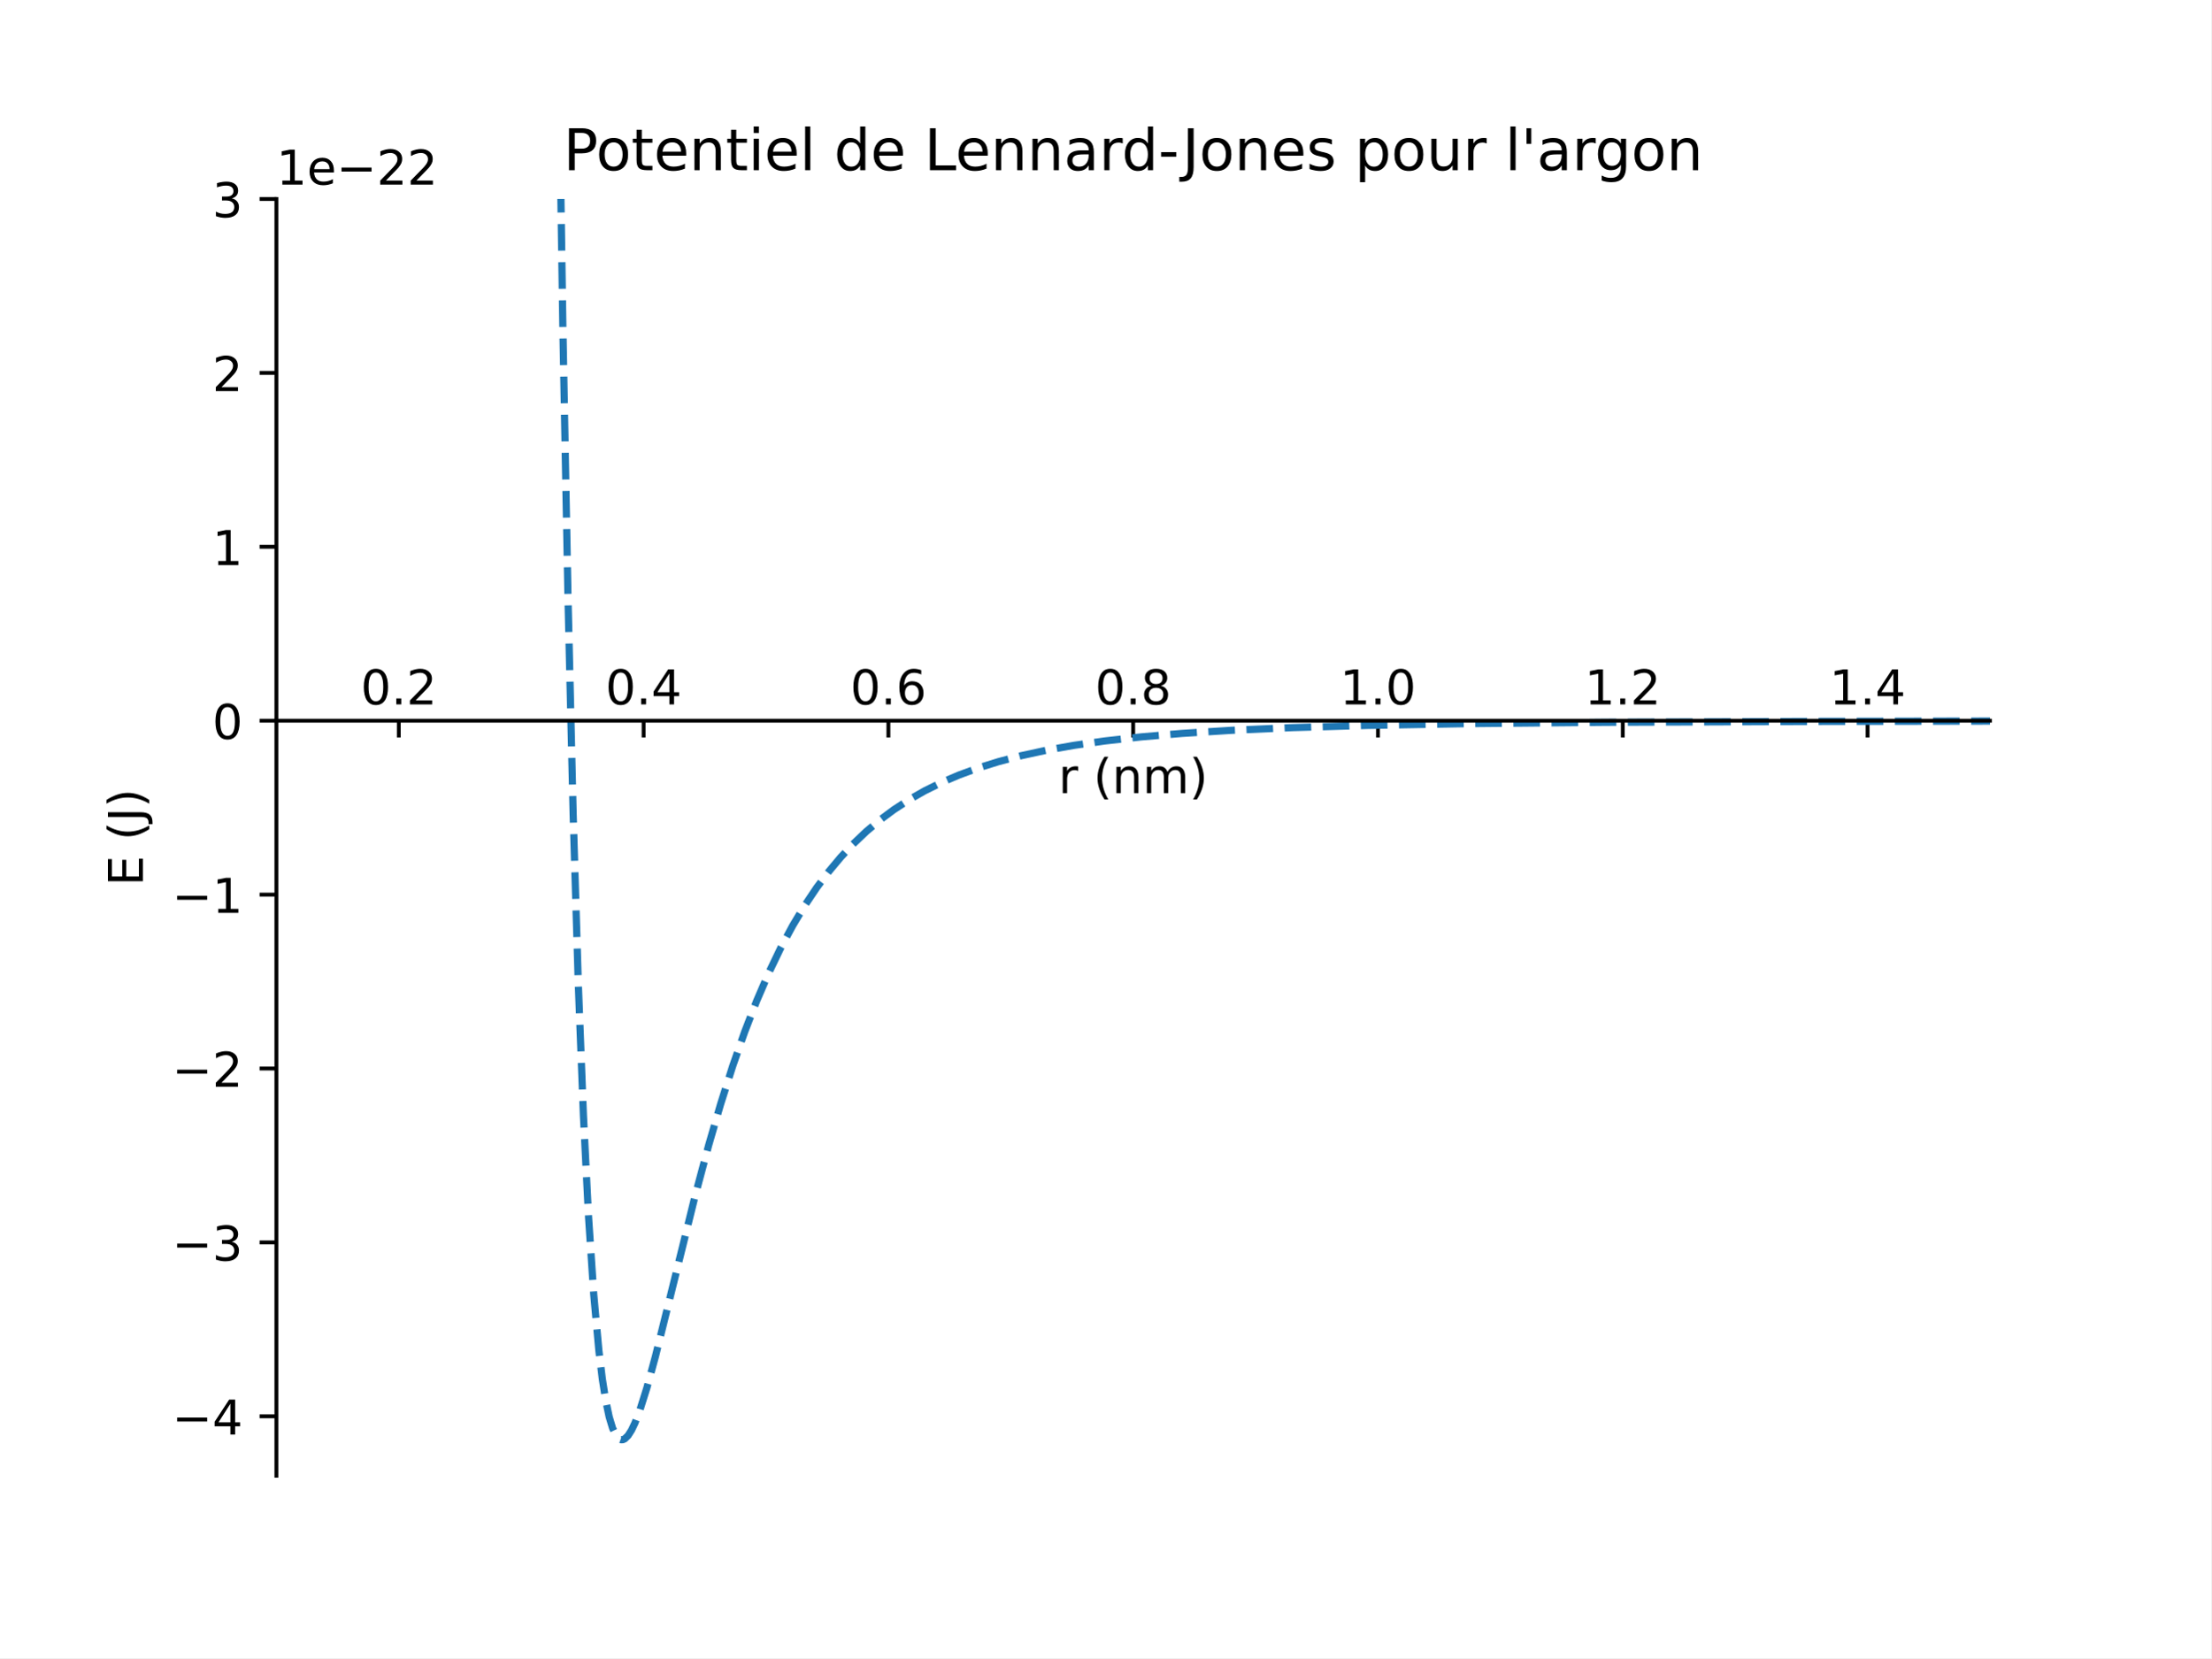
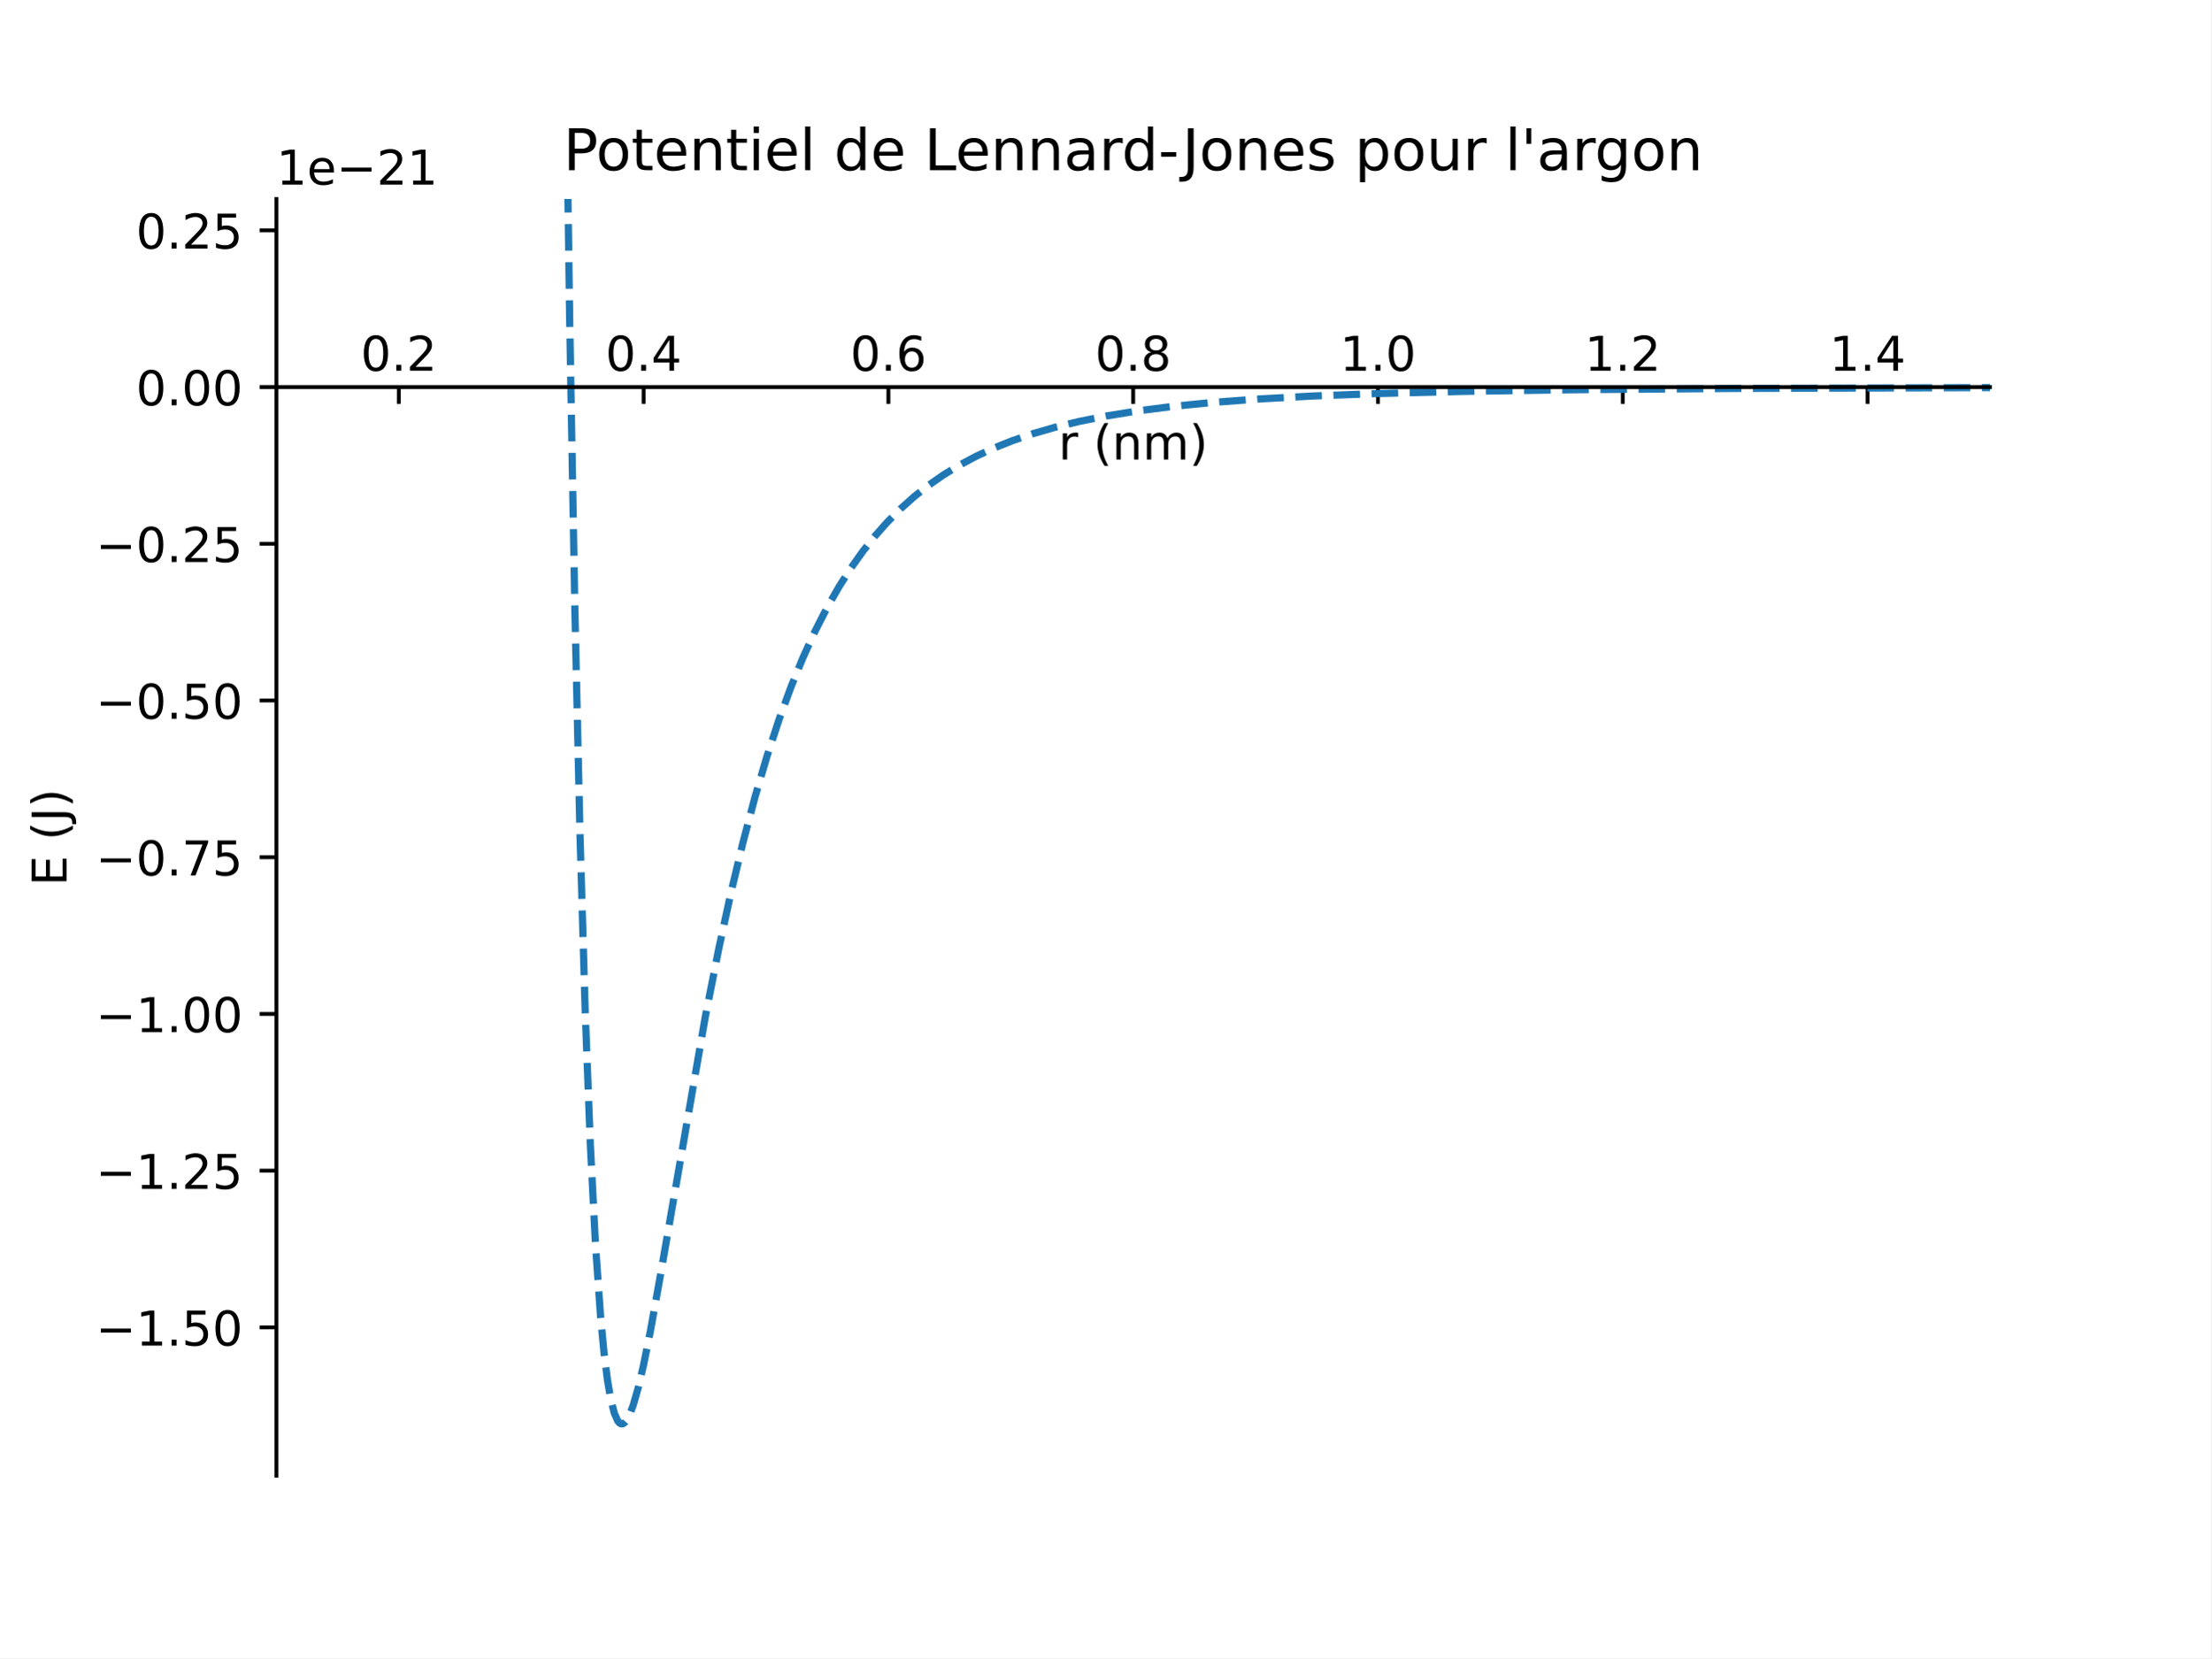
<svg xmlns="http://www.w3.org/2000/svg" xmlns:xlink="http://www.w3.org/1999/xlink" width="460.8pt" height="345.6pt" viewBox="0 0 460.8 345.6" version="1.1">
  <defs>
    <style type="text/css">*{stroke-linejoin: round; stroke-linecap: butt}</style>
  </defs>
  <g id="figure_1">
    <g id="patch_1">
      <path d="M 0 345.6  L 460.8 345.6  L 460.8 0  L 0 0  z " style="fill: #ffffff" />
    </g>
    <g id="axes_1">
      <g id="patch_2">
        <path d="M 57.6 307.584  L 414.72 307.584  L 414.72 41.472  L 57.6 41.472  z " style="fill: #ffffff" />
      </g>
      <g id="matplotlib.axis_1">
        <g id="xtick_1">
          <g id="line2d_1">
            <defs>
-               <path id="m39528f7c3f" d="M 0 0  L 0 3.5  " style="stroke: #000000; stroke-width: 0.8" />
-             </defs>
-             <g>
-               <use xlink:href="#m39528f7c3f" x="83.109" y="150.215" style="stroke: #000000; stroke-width: 0.8" />
+               <path id="m726ec409c5" d="M 0 0  L 0 3.5  " style="stroke: #000000; stroke-width: 0.8" />
+             </defs>
+             <g>
+               <use xlink:href="#m726ec409c5" x="83.109" y="80.671" style="stroke: #000000; stroke-width: 0.8" />
            </g>
          </g>
          <g id="text_1">
-             <g transform="translate(75.15701 146.8132)scale(0.1 -0.1)">
+             <g transform="translate(75.15701 77.26983)scale(0.1 -0.1)">
              <defs>
                <path id="DejaVuSans-30" d="M 2034 4250  Q 1547 4250 1301 3770  Q 1056 3291 1056 2328  Q 1056 1369 1301 889  Q 1547 409 2034 409  Q 2525 409 2770 889  Q 3016 1369 3016 2328  Q 3016 3291 2770 3770  Q 2525 4250 2034 4250  z M 2034 4750  Q 2819 4750 3233 4129  Q 3647 3509 3647 2328  Q 3647 1150 3233 529  Q 2819 -91 2034 -91  Q 1250 -91 836 529  Q 422 1150 422 2328  Q 422 3509 836 4129  Q 1250 4750 2034 4750  z " transform="scale(0.015625)" />
                <path id="DejaVuSans-2e" d="M 684 794  L 1344 794  L 1344 0  L 684 0  L 684 794  z " transform="scale(0.015625)" />
                <path id="DejaVuSans-32" d="M 1228 531  L 3431 531  L 3431 0  L 469 0  L 469 531  Q 828 903 1448 1529  Q 2069 2156 2228 2338  Q 2531 2678 2651 2914  Q 2772 3150 2772 3378  Q 2772 3750 2511 3984  Q 2250 4219 1831 4219  Q 1534 4219 1204 4116  Q 875 4013 500 3803  L 500 4441  Q 881 4594 1212 4672  Q 1544 4750 1819 4750  Q 2544 4750 2975 4387  Q 3406 4025 3406 3419  Q 3406 3131 3298 2873  Q 3191 2616 2906 2266  Q 2828 2175 2409 1742  Q 1991 1309 1228 531  z " transform="scale(0.015625)" />
              </defs>
              <use xlink:href="#DejaVuSans-30" />
              <use xlink:href="#DejaVuSans-2e" x="63.623" />
              <use xlink:href="#DejaVuSans-32" x="95.41" />
            </g>
          </g>
        </g>
        <g id="xtick_2">
          <g id="line2d_2">
            <g>
-               <use xlink:href="#m39528f7c3f" x="134.126" y="150.215" style="stroke: #000000; stroke-width: 0.8" />
+               <use xlink:href="#m726ec409c5" x="134.126" y="80.671" style="stroke: #000000; stroke-width: 0.8" />
            </g>
          </g>
          <g id="text_2">
-             <g transform="translate(126.1742 146.8132)scale(0.1 -0.1)">
+             <g transform="translate(126.1742 77.26983)scale(0.1 -0.1)">
              <defs>
                <path id="DejaVuSans-34" d="M 2419 4116  L 825 1625  L 2419 1625  L 2419 4116  z M 2253 4666  L 3047 4666  L 3047 1625  L 3713 1625  L 3713 1100  L 3047 1100  L 3047 0  L 2419 0  L 2419 1100  L 313 1100  L 313 1709  L 2253 4666  z " transform="scale(0.015625)" />
              </defs>
              <use xlink:href="#DejaVuSans-30" />
              <use xlink:href="#DejaVuSans-2e" x="63.623" />
              <use xlink:href="#DejaVuSans-34" x="95.41" />
            </g>
          </g>
        </g>
        <g id="xtick_3">
          <g id="line2d_3">
            <g>
-               <use xlink:href="#m39528f7c3f" x="185.143" y="150.215" style="stroke: #000000; stroke-width: 0.8" />
+               <use xlink:href="#m726ec409c5" x="185.143" y="80.671" style="stroke: #000000; stroke-width: 0.8" />
            </g>
          </g>
          <g id="text_3">
-             <g transform="translate(177.1913 146.8132)scale(0.1 -0.1)">
+             <g transform="translate(177.1913 77.26983)scale(0.1 -0.1)">
              <defs>
                <path id="DejaVuSans-36" d="M 2113 2584  Q 1688 2584 1439 2293  Q 1191 2003 1191 1497  Q 1191 994 1439 701  Q 1688 409 2113 409  Q 2538 409 2786 701  Q 3034 994 3034 1497  Q 3034 2003 2786 2293  Q 2538 2584 2113 2584  z M 3366 4563  L 3366 3988  Q 3128 4100 2886 4159  Q 2644 4219 2406 4219  Q 1781 4219 1451 3797  Q 1122 3375 1075 2522  Q 1259 2794 1537 2939  Q 1816 3084 2150 3084  Q 2853 3084 3261 2657  Q 3669 2231 3669 1497  Q 3669 778 3244 343  Q 2819 -91 2113 -91  Q 1303 -91 875 529  Q 447 1150 447 2328  Q 447 3434 972 4092  Q 1497 4750 2381 4750  Q 2619 4750 2861 4703  Q 3103 4656 3366 4563  z " transform="scale(0.015625)" />
              </defs>
              <use xlink:href="#DejaVuSans-30" />
              <use xlink:href="#DejaVuSans-2e" x="63.623" />
              <use xlink:href="#DejaVuSans-36" x="95.41" />
            </g>
          </g>
        </g>
        <g id="xtick_4">
          <g id="line2d_4">
            <g>
-               <use xlink:href="#m39528f7c3f" x="236.16" y="150.215" style="stroke: #000000; stroke-width: 0.8" />
+               <use xlink:href="#m726ec409c5" x="236.16" y="80.671" style="stroke: #000000; stroke-width: 0.8" />
            </g>
          </g>
          <g id="text_4">
-             <g transform="translate(228.2084 146.8132)scale(0.1 -0.1)">
+             <g transform="translate(228.2084 77.26983)scale(0.1 -0.1)">
              <defs>
                <path id="DejaVuSans-38" d="M 2034 2216  Q 1584 2216 1326 1975  Q 1069 1734 1069 1313  Q 1069 891 1326 650  Q 1584 409 2034 409  Q 2484 409 2743 651  Q 3003 894 3003 1313  Q 3003 1734 2745 1975  Q 2488 2216 2034 2216  z M 1403 2484  Q 997 2584 770 2862  Q 544 3141 544 3541  Q 544 4100 942 4425  Q 1341 4750 2034 4750  Q 2731 4750 3128 4425  Q 3525 4100 3525 3541  Q 3525 3141 3298 2862  Q 3072 2584 2669 2484  Q 3125 2378 3379 2068  Q 3634 1759 3634 1313  Q 3634 634 3220 271  Q 2806 -91 2034 -91  Q 1263 -91 848 271  Q 434 634 434 1313  Q 434 1759 690 2068  Q 947 2378 1403 2484  z M 1172 3481  Q 1172 3119 1398 2916  Q 1625 2713 2034 2713  Q 2441 2713 2670 2916  Q 2900 3119 2900 3481  Q 2900 3844 2670 4047  Q 2441 4250 2034 4250  Q 1625 4250 1398 4047  Q 1172 3844 1172 3481  z " transform="scale(0.015625)" />
              </defs>
              <use xlink:href="#DejaVuSans-30" />
              <use xlink:href="#DejaVuSans-2e" x="63.623" />
              <use xlink:href="#DejaVuSans-38" x="95.41" />
            </g>
          </g>
        </g>
        <g id="xtick_5">
          <g id="line2d_5">
            <g>
-               <use xlink:href="#m39528f7c3f" x="287.177" y="150.215" style="stroke: #000000; stroke-width: 0.8" />
+               <use xlink:href="#m726ec409c5" x="287.177" y="80.671" style="stroke: #000000; stroke-width: 0.8" />
            </g>
          </g>
          <g id="text_5">
-             <g transform="translate(279.2256 146.8132)scale(0.1 -0.1)">
+             <g transform="translate(279.2256 77.26983)scale(0.1 -0.1)">
              <defs>
                <path id="DejaVuSans-31" d="M 794 531  L 1825 531  L 1825 4091  L 703 3866  L 703 4441  L 1819 4666  L 2450 4666  L 2450 531  L 3481 531  L 3481 0  L 794 0  L 794 531  z " transform="scale(0.015625)" />
              </defs>
              <use xlink:href="#DejaVuSans-31" />
              <use xlink:href="#DejaVuSans-2e" x="63.623" />
              <use xlink:href="#DejaVuSans-30" x="95.41" />
            </g>
          </g>
        </g>
        <g id="xtick_6">
          <g id="line2d_6">
            <g>
-               <use xlink:href="#m39528f7c3f" x="338.194" y="150.215" style="stroke: #000000; stroke-width: 0.8" />
+               <use xlink:href="#m726ec409c5" x="338.194" y="80.671" style="stroke: #000000; stroke-width: 0.8" />
            </g>
          </g>
          <g id="text_6">
-             <g transform="translate(330.2427 146.8132)scale(0.1 -0.1)">
+             <g transform="translate(330.2427 77.26983)scale(0.1 -0.1)">
              <use xlink:href="#DejaVuSans-31" />
              <use xlink:href="#DejaVuSans-2e" x="63.623" />
              <use xlink:href="#DejaVuSans-32" x="95.41" />
            </g>
          </g>
        </g>
        <g id="xtick_7">
          <g id="line2d_7">
            <g>
-               <use xlink:href="#m39528f7c3f" x="389.211" y="150.215" style="stroke: #000000; stroke-width: 0.8" />
+               <use xlink:href="#m726ec409c5" x="389.211" y="80.671" style="stroke: #000000; stroke-width: 0.8" />
            </g>
          </g>
          <g id="text_7">
-             <g transform="translate(381.2599 146.8132)scale(0.1 -0.1)">
+             <g transform="translate(381.2599 77.26983)scale(0.1 -0.1)">
              <use xlink:href="#DejaVuSans-31" />
              <use xlink:href="#DejaVuSans-2e" x="63.623" />
              <use xlink:href="#DejaVuSans-34" x="95.41" />
            </g>
          </g>
        </g>
        <g id="text_8">
-           <g transform="translate(220.5748 165.3132)scale(0.1 -0.1)">
+           <g transform="translate(220.5748 95.76983)scale(0.1 -0.1)">
            <defs>
              <path id="DejaVuSans-72" d="M 2631 2963  Q 2534 3019 2420 3045  Q 2306 3072 2169 3072  Q 1681 3072 1420 2755  Q 1159 2438 1159 1844  L 1159 0  L 581 0  L 581 3500  L 1159 3500  L 1159 2956  Q 1341 3275 1631 3429  Q 1922 3584 2338 3584  Q 2397 3584 2469 3576  Q 2541 3569 2628 3553  L 2631 2963  z " transform="scale(0.015625)" />
              <path id="DejaVuSans-20" transform="scale(0.015625)" />
              <path id="DejaVuSans-28" d="M 1984 4856  Q 1566 4138 1362 3434  Q 1159 2731 1159 2009  Q 1159 1288 1364 580  Q 1569 -128 1984 -844  L 1484 -844  Q 1016 -109 783 600  Q 550 1309 550 2009  Q 550 2706 781 3412  Q 1013 4119 1484 4856  L 1984 4856  z " transform="scale(0.015625)" />
              <path id="DejaVuSans-6e" d="M 3513 2113  L 3513 0  L 2938 0  L 2938 2094  Q 2938 2591 2744 2837  Q 2550 3084 2163 3084  Q 1697 3084 1428 2787  Q 1159 2491 1159 1978  L 1159 0  L 581 0  L 581 3500  L 1159 3500  L 1159 2956  Q 1366 3272 1645 3428  Q 1925 3584 2291 3584  Q 2894 3584 3203 3211  Q 3513 2838 3513 2113  z " transform="scale(0.015625)" />
              <path id="DejaVuSans-6d" d="M 3328 2828  Q 3544 3216 3844 3400  Q 4144 3584 4550 3584  Q 5097 3584 5394 3201  Q 5691 2819 5691 2113  L 5691 0  L 5113 0  L 5113 2094  Q 5113 2597 4934 2840  Q 4756 3084 4391 3084  Q 3944 3084 3684 2787  Q 3425 2491 3425 1978  L 3425 0  L 2847 0  L 2847 2094  Q 2847 2600 2669 2842  Q 2491 3084 2119 3084  Q 1678 3084 1418 2786  Q 1159 2488 1159 1978  L 1159 0  L 581 0  L 581 3500  L 1159 3500  L 1159 2956  Q 1356 3278 1631 3431  Q 1906 3584 2284 3584  Q 2666 3584 2933 3390  Q 3200 3197 3328 2828  z " transform="scale(0.015625)" />
              <path id="DejaVuSans-29" d="M 513 4856  L 1013 4856  Q 1481 4119 1714 3412  Q 1947 2706 1947 2009  Q 1947 1309 1714 600  Q 1481 -109 1013 -844  L 513 -844  Q 928 -128 1133 580  Q 1338 1288 1338 2009  Q 1338 2731 1133 3434  Q 928 4138 513 4856  z " transform="scale(0.015625)" />
            </defs>
            <use xlink:href="#DejaVuSans-72" />
            <use xlink:href="#DejaVuSans-20" x="41.113" />
            <use xlink:href="#DejaVuSans-28" x="72.9" />
            <use xlink:href="#DejaVuSans-6e" x="111.914" />
            <use xlink:href="#DejaVuSans-6d" x="175.293" />
            <use xlink:href="#DejaVuSans-29" x="272.705" />
          </g>
        </g>
      </g>
      <g id="matplotlib.axis_2">
        <g id="ytick_1">
          <g id="line2d_8">
            <defs>
-               <path id="m0029df0b38" d="M 0 0  L -3.5 0  " style="stroke: #000000; stroke-width: 0.8" />
-             </defs>
-             <g>
-               <use xlink:href="#m0029df0b38" x="57.6" y="295.205" style="stroke: #000000; stroke-width: 0.8" />
+               <path id="m975f7ec63e" d="M 0 0  L -3.5 0  " style="stroke: #000000; stroke-width: 0.8" />
+             </defs>
+             <g>
+               <use xlink:href="#m975f7ec63e" x="57.6" y="276.668" style="stroke: #000000; stroke-width: 0.8" />
            </g>
          </g>
          <g id="text_9">
-             <g transform="translate(35.85781 299.0044)scale(0.1 -0.1)">
+             <g transform="translate(19.95469 280.4676)scale(0.1 -0.1)">
              <defs>
                <path id="DejaVuSans-2212" d="M 678 2272  L 4684 2272  L 4684 1741  L 678 1741  L 678 2272  z " transform="scale(0.015625)" />
-               </defs>
-               <use xlink:href="#DejaVuSans-2212" />
-               <use xlink:href="#DejaVuSans-34" x="83.789" />
+                 <path id="DejaVuSans-35" d="M 691 4666  L 3169 4666  L 3169 4134  L 1269 4134  L 1269 2991  Q 1406 3038 1543 3061  Q 1681 3084 1819 3084  Q 2600 3084 3056 2656  Q 3513 2228 3513 1497  Q 3513 744 3044 326  Q 2575 -91 1722 -91  Q 1428 -91 1123 -41  Q 819 9 494 109  L 494 744  Q 775 591 1075 516  Q 1375 441 1709 441  Q 2250 441 2565 725  Q 2881 1009 2881 1497  Q 2881 1984 2565 2268  Q 2250 2553 1709 2553  Q 1456 2553 1204 2497  Q 953 2441 691 2322  L 691 4666  z " transform="scale(0.015625)" />
+               </defs>
+               <use xlink:href="#DejaVuSans-2212" />
+               <use xlink:href="#DejaVuSans-31" x="83.789" />
+               <use xlink:href="#DejaVuSans-2e" x="147.412" />
+               <use xlink:href="#DejaVuSans-35" x="179.199" />
+               <use xlink:href="#DejaVuSans-30" x="242.822" />
            </g>
          </g>
        </g>
        <g id="ytick_2">
          <g id="line2d_9">
            <g>
-               <use xlink:href="#m0029df0b38" x="57.6" y="258.958" style="stroke: #000000; stroke-width: 0.8" />
+               <use xlink:href="#m975f7ec63e" x="57.6" y="244.002" style="stroke: #000000; stroke-width: 0.8" />
            </g>
          </g>
          <g id="text_10">
-             <g transform="translate(35.85781 262.7568)scale(0.1 -0.1)">
-               <defs>
-                 <path id="DejaVuSans-33" d="M 2597 2516  Q 3050 2419 3304 2112  Q 3559 1806 3559 1356  Q 3559 666 3084 287  Q 2609 -91 1734 -91  Q 1441 -91 1130 -33  Q 819 25 488 141  L 488 750  Q 750 597 1062 519  Q 1375 441 1716 441  Q 2309 441 2620 675  Q 2931 909 2931 1356  Q 2931 1769 2642 2001  Q 2353 2234 1838 2234  L 1294 2234  L 1294 2753  L 1863 2753  Q 2328 2753 2575 2939  Q 2822 3125 2822 3475  Q 2822 3834 2567 4026  Q 2313 4219 1838 4219  Q 1578 4219 1281 4162  Q 984 4106 628 3988  L 628 4550  Q 988 4650 1302 4700  Q 1616 4750 1894 4750  Q 2613 4750 3031 4423  Q 3450 4097 3450 3541  Q 3450 3153 3228 2886  Q 3006 2619 2597 2516  z " transform="scale(0.015625)" />
-               </defs>
-               <use xlink:href="#DejaVuSans-2212" />
-               <use xlink:href="#DejaVuSans-33" x="83.789" />
+             <g transform="translate(19.95469 247.8014)scale(0.1 -0.1)">
+               <use xlink:href="#DejaVuSans-2212" />
+               <use xlink:href="#DejaVuSans-31" x="83.789" />
+               <use xlink:href="#DejaVuSans-2e" x="147.412" />
+               <use xlink:href="#DejaVuSans-32" x="179.199" />
+               <use xlink:href="#DejaVuSans-35" x="242.822" />
            </g>
          </g>
        </g>
        <g id="ytick_3">
          <g id="line2d_10">
            <g>
-               <use xlink:href="#m0029df0b38" x="57.6" y="222.71" style="stroke: #000000; stroke-width: 0.8" />
+               <use xlink:href="#m975f7ec63e" x="57.6" y="211.336" style="stroke: #000000; stroke-width: 0.8" />
            </g>
          </g>
          <g id="text_11">
-             <g transform="translate(35.85781 226.5092)scale(0.1 -0.1)">
-               <use xlink:href="#DejaVuSans-2212" />
-               <use xlink:href="#DejaVuSans-32" x="83.789" />
+             <g transform="translate(19.95469 215.1352)scale(0.1 -0.1)">
+               <use xlink:href="#DejaVuSans-2212" />
+               <use xlink:href="#DejaVuSans-31" x="83.789" />
+               <use xlink:href="#DejaVuSans-2e" x="147.412" />
+               <use xlink:href="#DejaVuSans-30" x="179.199" />
+               <use xlink:href="#DejaVuSans-30" x="242.822" />
            </g>
          </g>
        </g>
        <g id="ytick_4">
          <g id="line2d_11">
            <g>
-               <use xlink:href="#m0029df0b38" x="57.6" y="186.462" style="stroke: #000000; stroke-width: 0.8" />
+               <use xlink:href="#m975f7ec63e" x="57.6" y="178.67" style="stroke: #000000; stroke-width: 0.8" />
            </g>
          </g>
          <g id="text_12">
-             <g transform="translate(35.85781 190.2616)scale(0.1 -0.1)">
-               <use xlink:href="#DejaVuSans-2212" />
-               <use xlink:href="#DejaVuSans-31" x="83.789" />
+             <g transform="translate(19.95469 182.4691)scale(0.1 -0.1)">
+               <defs>
+                 <path id="DejaVuSans-37" d="M 525 4666  L 3525 4666  L 3525 4397  L 1831 0  L 1172 0  L 2766 4134  L 525 4134  L 525 4666  z " transform="scale(0.015625)" />
+               </defs>
+               <use xlink:href="#DejaVuSans-2212" />
+               <use xlink:href="#DejaVuSans-30" x="83.789" />
+               <use xlink:href="#DejaVuSans-2e" x="147.412" />
+               <use xlink:href="#DejaVuSans-37" x="179.199" />
+               <use xlink:href="#DejaVuSans-35" x="242.822" />
            </g>
          </g>
        </g>
        <g id="ytick_5">
          <g id="line2d_12">
            <g>
-               <use xlink:href="#m0029df0b38" x="57.6" y="150.215" style="stroke: #000000; stroke-width: 0.8" />
+               <use xlink:href="#m975f7ec63e" x="57.6" y="146.004" style="stroke: #000000; stroke-width: 0.8" />
            </g>
          </g>
          <g id="text_13">
-             <g transform="translate(44.2375 154.014)scale(0.1 -0.1)">
-               <use xlink:href="#DejaVuSans-30" />
+             <g transform="translate(19.95469 149.8029)scale(0.1 -0.1)">
+               <use xlink:href="#DejaVuSans-2212" />
+               <use xlink:href="#DejaVuSans-30" x="83.789" />
+               <use xlink:href="#DejaVuSans-2e" x="147.412" />
+               <use xlink:href="#DejaVuSans-35" x="179.199" />
+               <use xlink:href="#DejaVuSans-30" x="242.822" />
            </g>
          </g>
        </g>
        <g id="ytick_6">
          <g id="line2d_13">
            <g>
-               <use xlink:href="#m0029df0b38" x="57.6" y="113.967" style="stroke: #000000; stroke-width: 0.8" />
+               <use xlink:href="#m975f7ec63e" x="57.6" y="113.338" style="stroke: #000000; stroke-width: 0.8" />
            </g>
          </g>
          <g id="text_14">
-             <g transform="translate(44.2375 117.7664)scale(0.1 -0.1)">
-               <use xlink:href="#DejaVuSans-31" />
+             <g transform="translate(19.95469 117.1368)scale(0.1 -0.1)">
+               <use xlink:href="#DejaVuSans-2212" />
+               <use xlink:href="#DejaVuSans-30" x="83.789" />
+               <use xlink:href="#DejaVuSans-2e" x="147.412" />
+               <use xlink:href="#DejaVuSans-32" x="179.199" />
+               <use xlink:href="#DejaVuSans-35" x="242.822" />
            </g>
          </g>
        </g>
        <g id="ytick_7">
          <g id="line2d_14">
            <g>
-               <use xlink:href="#m0029df0b38" x="57.6" y="77.72" style="stroke: #000000; stroke-width: 0.8" />
+               <use xlink:href="#m975f7ec63e" x="57.6" y="80.671" style="stroke: #000000; stroke-width: 0.8" />
            </g>
          </g>
          <g id="text_15">
-             <g transform="translate(44.2375 81.51881)scale(0.1 -0.1)">
-               <use xlink:href="#DejaVuSans-32" />
+             <g transform="translate(28.33438 84.47061)scale(0.1 -0.1)">
+               <use xlink:href="#DejaVuSans-30" />
+               <use xlink:href="#DejaVuSans-2e" x="63.623" />
+               <use xlink:href="#DejaVuSans-30" x="95.41" />
+               <use xlink:href="#DejaVuSans-30" x="159.033" />
            </g>
          </g>
        </g>
        <g id="ytick_8">
          <g id="line2d_15">
            <g>
-               <use xlink:href="#m0029df0b38" x="57.6" y="41.472" style="stroke: #000000; stroke-width: 0.8" />
+               <use xlink:href="#m975f7ec63e" x="57.6" y="48.005" style="stroke: #000000; stroke-width: 0.8" />
            </g>
          </g>
          <g id="text_16">
-             <g transform="translate(44.2375 45.27122)scale(0.1 -0.1)">
-               <use xlink:href="#DejaVuSans-33" />
+             <g transform="translate(28.33438 51.80445)scale(0.1 -0.1)">
+               <use xlink:href="#DejaVuSans-30" />
+               <use xlink:href="#DejaVuSans-2e" x="63.623" />
+               <use xlink:href="#DejaVuSans-32" x="95.41" />
+               <use xlink:href="#DejaVuSans-35" x="159.033" />
            </g>
          </g>
        </g>
        <g id="text_17">
-           <g transform="translate(29.77812 184.653)rotate(-90)scale(0.1 -0.1)">
+           <g transform="translate(13.875 184.653)rotate(-90)scale(0.1 -0.1)">
            <defs>
              <path id="DejaVuSans-45" d="M 628 4666  L 3578 4666  L 3578 4134  L 1259 4134  L 1259 2753  L 3481 2753  L 3481 2222  L 1259 2222  L 1259 531  L 3634 531  L 3634 0  L 628 0  L 628 4666  z " transform="scale(0.015625)" />
              <path id="DejaVuSans-4a" d="M 628 4666  L 1259 4666  L 1259 325  Q 1259 -519 939 -900  Q 619 -1281 -91 -1281  L -331 -1281  L -331 -750  L -134 -750  Q 284 -750 456 -515  Q 628 -281 628 325  L 628 4666  z " transform="scale(0.015625)" />
            </defs>
            <use xlink:href="#DejaVuSans-45" />
            <use xlink:href="#DejaVuSans-20" x="63.184" />
            <use xlink:href="#DejaVuSans-28" x="94.971" />
            <use xlink:href="#DejaVuSans-4a" x="133.984" />
            <use xlink:href="#DejaVuSans-29" x="163.477" />
          </g>
        </g>
        <g id="text_18">
          <g transform="translate(57.6 38.472)scale(0.1 -0.1)">
            <defs>
              <path id="DejaVuSans-65" d="M 3597 1894  L 3597 1613  L 953 1613  Q 991 1019 1311 708  Q 1631 397 2203 397  Q 2534 397 2845 478  Q 3156 559 3463 722  L 3463 178  Q 3153 47 2828 -22  Q 2503 -91 2169 -91  Q 1331 -91 842 396  Q 353 884 353 1716  Q 353 2575 817 3079  Q 1281 3584 2069 3584  Q 2775 3584 3186 3129  Q 3597 2675 3597 1894  z M 3022 2063  Q 3016 2534 2758 2815  Q 2500 3097 2075 3097  Q 1594 3097 1305 2825  Q 1016 2553 972 2059  L 3022 2063  z " transform="scale(0.015625)" />
            </defs>
            <use xlink:href="#DejaVuSans-31" />
            <use xlink:href="#DejaVuSans-65" x="63.623" />
            <use xlink:href="#DejaVuSans-2212" x="125.146" />
            <use xlink:href="#DejaVuSans-32" x="208.936" />
-             <use xlink:href="#DejaVuSans-32" x="272.559" />
+             <use xlink:href="#DejaVuSans-31" x="272.559" />
          </g>
        </g>
      </g>
      <g id="line2d_16">
-         <path d="M 116.248 -1  L 117.299 68.214  L 118.371 124.757  L 119.444 169.657  L 120.516 205.027  L 121.588 232.599  L 122.661 253.796  L 123.733 269.786  L 124.806 281.532  L 125.521 287.401  L 126.236 291.938  L 126.951 295.318  L 127.666 297.694  L 128.381 299.202  L 129.095 299.959  L 129.453 300.09  L 129.81 300.072  L 130.168 299.915  L 130.883 299.228  L 131.598 298.104  L 132.313 296.61  L 133.385 293.8  L 134.815 289.242  L 136.603 282.67  L 139.462 271.14  L 144.825 249.392  L 147.684 238.701  L 150.187 230.09  L 152.689 222.213  L 155.191 215.063  L 157.694 208.608  L 160.196 202.8  L 162.698 197.59  L 165.201 192.922  L 167.703 188.744  L 170.205 185.007  L 172.708 181.664  L 175.21 178.673  L 177.712 175.995  L 180.572 173.275  L 183.432 170.873  L 186.292 168.751  L 189.509 166.654  L 192.726 164.823  L 196.301 163.057  L 199.876 161.531  L 203.808 160.087  L 208.098 158.749  L 212.745 157.529  L 218.107 156.364  L 223.827 155.351  L 230.262 154.435  L 237.769 153.596  L 246.348 152.864  L 256.715 152.212  L 269.227 151.659  L 284.956 151.198  L 305.689 150.828  L 334.645 150.55  L 380.045 150.36  L 414.72 150.297  L 414.72 150.297  " clip-path="url(#pb66c89e0d2)" style="fill: none; stroke-dasharray: 5.55,2.4; stroke-dashoffset: 0; stroke: #1f77b4; stroke-width: 1.5" />
+         <path d="M 117.753 -1  L 118.729 67.246  L 119.801 127.099  L 120.874 174.098  L 121.946 210.582  L 123.018 238.471  L 124.091 259.347  L 125.163 274.508  L 125.878 281.977  L 126.593 287.655  L 127.308 291.779  L 128.023 294.556  L 128.738 296.169  L 129.095 296.59  L 129.453 296.779  L 129.81 296.752  L 130.168 296.526  L 130.525 296.116  L 131.24 294.797  L 131.955 292.899  L 133.028 289.156  L 134.1 284.564  L 135.53 277.479  L 137.675 265.557  L 146.969 211.997  L 149.829 197.554  L 152.332 186.045  L 154.834 175.587  L 157.336 166.14  L 159.839 157.637  L 162.341 150.006  L 164.843 143.168  L 167.346 137.048  L 169.848 131.572  L 172.35 126.674  L 174.853 122.292  L 177.355 118.37  L 179.857 114.857  L 182.36 111.708  L 184.862 108.882  L 187.722 106.004  L 190.582 103.456  L 193.441 101.196  L 196.659 98.953  L 199.876 96.988  L 203.451 95.083  L 207.026 93.429  L 210.958 91.857  L 215.248 90.392  L 219.895 89.048  L 224.899 87.836  L 230.619 86.691  L 237.054 85.649  L 244.203 84.728  L 252.425 83.903  L 262.077 83.172  L 273.516 82.542  L 287.458 82.008  L 304.974 81.569  L 328.21 81.222  L 361.456 80.962  L 414.72 80.79  L 414.72 80.79  " clip-path="url(#p5f15c31e41)" style="fill: none; stroke-dasharray: 5.55,2.4; stroke-dashoffset: 0; stroke: #1f77b4; stroke-width: 1.5" />
      </g>
      <g id="patch_3">
        <path d="M 57.6 307.584  L 57.6 41.472  " style="fill: none; stroke: #000000; stroke-width: 0.8; stroke-linejoin: miter; stroke-linecap: square" />
      </g>
      <g id="patch_4">
-         <path d="M 57.6 150.215  L 414.72 150.215  " style="fill: none; stroke: #000000; stroke-width: 0.8; stroke-linejoin: miter; stroke-linecap: square" />
+         <path d="M 57.6 80.671  L 414.72 80.671  " style="fill: none; stroke: #000000; stroke-width: 0.8; stroke-linejoin: miter; stroke-linecap: square" />
      </g>
      <g id="text_19">
        <g transform="translate(117.4031 35.472)scale(0.12 -0.12)">
          <defs>
            <path id="DejaVuSans-50" d="M 1259 4147  L 1259 2394  L 2053 2394  Q 2494 2394 2734 2622  Q 2975 2850 2975 3272  Q 2975 3691 2734 3919  Q 2494 4147 2053 4147  L 1259 4147  z M 628 4666  L 2053 4666  Q 2838 4666 3239 4311  Q 3641 3956 3641 3272  Q 3641 2581 3239 2228  Q 2838 1875 2053 1875  L 1259 1875  L 1259 0  L 628 0  L 628 4666  z " transform="scale(0.015625)" />
            <path id="DejaVuSans-6f" d="M 1959 3097  Q 1497 3097 1228 2736  Q 959 2375 959 1747  Q 959 1119 1226 758  Q 1494 397 1959 397  Q 2419 397 2687 759  Q 2956 1122 2956 1747  Q 2956 2369 2687 2733  Q 2419 3097 1959 3097  z M 1959 3584  Q 2709 3584 3137 3096  Q 3566 2609 3566 1747  Q 3566 888 3137 398  Q 2709 -91 1959 -91  Q 1206 -91 779 398  Q 353 888 353 1747  Q 353 2609 779 3096  Q 1206 3584 1959 3584  z " transform="scale(0.015625)" />
            <path id="DejaVuSans-74" d="M 1172 4494  L 1172 3500  L 2356 3500  L 2356 3053  L 1172 3053  L 1172 1153  Q 1172 725 1289 603  Q 1406 481 1766 481  L 2356 481  L 2356 0  L 1766 0  Q 1100 0 847 248  Q 594 497 594 1153  L 594 3053  L 172 3053  L 172 3500  L 594 3500  L 594 4494  L 1172 4494  z " transform="scale(0.015625)" />
            <path id="DejaVuSans-69" d="M 603 3500  L 1178 3500  L 1178 0  L 603 0  L 603 3500  z M 603 4863  L 1178 4863  L 1178 4134  L 603 4134  L 603 4863  z " transform="scale(0.015625)" />
            <path id="DejaVuSans-6c" d="M 603 4863  L 1178 4863  L 1178 0  L 603 0  L 603 4863  z " transform="scale(0.015625)" />
            <path id="DejaVuSans-64" d="M 2906 2969  L 2906 4863  L 3481 4863  L 3481 0  L 2906 0  L 2906 525  Q 2725 213 2448 61  Q 2172 -91 1784 -91  Q 1150 -91 751 415  Q 353 922 353 1747  Q 353 2572 751 3078  Q 1150 3584 1784 3584  Q 2172 3584 2448 3432  Q 2725 3281 2906 2969  z M 947 1747  Q 947 1113 1208 752  Q 1469 391 1925 391  Q 2381 391 2643 752  Q 2906 1113 2906 1747  Q 2906 2381 2643 2742  Q 2381 3103 1925 3103  Q 1469 3103 1208 2742  Q 947 2381 947 1747  z " transform="scale(0.015625)" />
            <path id="DejaVuSans-4c" d="M 628 4666  L 1259 4666  L 1259 531  L 3531 531  L 3531 0  L 628 0  L 628 4666  z " transform="scale(0.015625)" />
            <path id="DejaVuSans-61" d="M 2194 1759  Q 1497 1759 1228 1600  Q 959 1441 959 1056  Q 959 750 1161 570  Q 1363 391 1709 391  Q 2188 391 2477 730  Q 2766 1069 2766 1631  L 2766 1759  L 2194 1759  z M 3341 1997  L 3341 0  L 2766 0  L 2766 531  Q 2569 213 2275 61  Q 1981 -91 1556 -91  Q 1019 -91 701 211  Q 384 513 384 1019  Q 384 1609 779 1909  Q 1175 2209 1959 2209  L 2766 2209  L 2766 2266  Q 2766 2663 2505 2880  Q 2244 3097 1772 3097  Q 1472 3097 1187 3025  Q 903 2953 641 2809  L 641 3341  Q 956 3463 1253 3523  Q 1550 3584 1831 3584  Q 2591 3584 2966 3190  Q 3341 2797 3341 1997  z " transform="scale(0.015625)" />
            <path id="DejaVuSans-2d" d="M 313 2009  L 1997 2009  L 1997 1497  L 313 1497  L 313 2009  z " transform="scale(0.015625)" />
            <path id="DejaVuSans-73" d="M 2834 3397  L 2834 2853  Q 2591 2978 2328 3040  Q 2066 3103 1784 3103  Q 1356 3103 1142 2972  Q 928 2841 928 2578  Q 928 2378 1081 2264  Q 1234 2150 1697 2047  L 1894 2003  Q 2506 1872 2764 1633  Q 3022 1394 3022 966  Q 3022 478 2636 193  Q 2250 -91 1575 -91  Q 1294 -91 989 -36  Q 684 19 347 128  L 347 722  Q 666 556 975 473  Q 1284 391 1588 391  Q 1994 391 2212 530  Q 2431 669 2431 922  Q 2431 1156 2273 1281  Q 2116 1406 1581 1522  L 1381 1569  Q 847 1681 609 1914  Q 372 2147 372 2553  Q 372 3047 722 3315  Q 1072 3584 1716 3584  Q 2034 3584 2315 3537  Q 2597 3491 2834 3397  z " transform="scale(0.015625)" />
            <path id="DejaVuSans-70" d="M 1159 525  L 1159 -1331  L 581 -1331  L 581 3500  L 1159 3500  L 1159 2969  Q 1341 3281 1617 3432  Q 1894 3584 2278 3584  Q 2916 3584 3314 3078  Q 3713 2572 3713 1747  Q 3713 922 3314 415  Q 2916 -91 2278 -91  Q 1894 -91 1617 61  Q 1341 213 1159 525  z M 3116 1747  Q 3116 2381 2855 2742  Q 2594 3103 2138 3103  Q 1681 3103 1420 2742  Q 1159 2381 1159 1747  Q 1159 1113 1420 752  Q 1681 391 2138 391  Q 2594 391 2855 752  Q 3116 1113 3116 1747  z " transform="scale(0.015625)" />
            <path id="DejaVuSans-75" d="M 544 1381  L 544 3500  L 1119 3500  L 1119 1403  Q 1119 906 1312 657  Q 1506 409 1894 409  Q 2359 409 2629 706  Q 2900 1003 2900 1516  L 2900 3500  L 3475 3500  L 3475 0  L 2900 0  L 2900 538  Q 2691 219 2414 64  Q 2138 -91 1772 -91  Q 1169 -91 856 284  Q 544 659 544 1381  z M 1991 3584  L 1991 3584  z " transform="scale(0.015625)" />
            <path id="DejaVuSans-27" d="M 1147 4666  L 1147 2931  L 616 2931  L 616 4666  L 1147 4666  z " transform="scale(0.015625)" />
            <path id="DejaVuSans-67" d="M 2906 1791  Q 2906 2416 2648 2759  Q 2391 3103 1925 3103  Q 1463 3103 1205 2759  Q 947 2416 947 1791  Q 947 1169 1205 825  Q 1463 481 1925 481  Q 2391 481 2648 825  Q 2906 1169 2906 1791  z M 3481 434  Q 3481 -459 3084 -895  Q 2688 -1331 1869 -1331  Q 1566 -1331 1297 -1286  Q 1028 -1241 775 -1147  L 775 -588  Q 1028 -725 1275 -790  Q 1522 -856 1778 -856  Q 2344 -856 2625 -561  Q 2906 -266 2906 331  L 2906 616  Q 2728 306 2450 153  Q 2172 0 1784 0  Q 1141 0 747 490  Q 353 981 353 1791  Q 353 2603 747 3093  Q 1141 3584 1784 3584  Q 2172 3584 2450 3431  Q 2728 3278 2906 2969  L 2906 3500  L 3481 3500  L 3481 434  z " transform="scale(0.015625)" />
          </defs>
          <use xlink:href="#DejaVuSans-50" />
          <use xlink:href="#DejaVuSans-6f" x="56.678" />
          <use xlink:href="#DejaVuSans-74" x="117.859" />
          <use xlink:href="#DejaVuSans-65" x="157.068" />
          <use xlink:href="#DejaVuSans-6e" x="218.592" />
          <use xlink:href="#DejaVuSans-74" x="281.971" />
          <use xlink:href="#DejaVuSans-69" x="321.18" />
          <use xlink:href="#DejaVuSans-65" x="348.963" />
          <use xlink:href="#DejaVuSans-6c" x="410.486" />
          <use xlink:href="#DejaVuSans-20" x="438.27" />
          <use xlink:href="#DejaVuSans-64" x="470.057" />
          <use xlink:href="#DejaVuSans-65" x="533.533" />
          <use xlink:href="#DejaVuSans-20" x="595.057" />
          <use xlink:href="#DejaVuSans-4c" x="626.844" />
          <use xlink:href="#DejaVuSans-65" x="680.807" />
          <use xlink:href="#DejaVuSans-6e" x="742.33" />
          <use xlink:href="#DejaVuSans-6e" x="805.709" />
          <use xlink:href="#DejaVuSans-61" x="869.088" />
          <use xlink:href="#DejaVuSans-72" x="930.367" />
          <use xlink:href="#DejaVuSans-64" x="969.73" />
          <use xlink:href="#DejaVuSans-2d" x="1033.207" />
          <use xlink:href="#DejaVuSans-4a" x="1074.916" />
          <use xlink:href="#DejaVuSans-6f" x="1104.408" />
          <use xlink:href="#DejaVuSans-6e" x="1165.59" />
          <use xlink:href="#DejaVuSans-65" x="1228.969" />
          <use xlink:href="#DejaVuSans-73" x="1290.492" />
          <use xlink:href="#DejaVuSans-20" x="1342.592" />
          <use xlink:href="#DejaVuSans-70" x="1374.379" />
          <use xlink:href="#DejaVuSans-6f" x="1437.855" />
          <use xlink:href="#DejaVuSans-75" x="1499.037" />
          <use xlink:href="#DejaVuSans-72" x="1562.416" />
          <use xlink:href="#DejaVuSans-20" x="1603.529" />
          <use xlink:href="#DejaVuSans-6c" x="1635.316" />
          <use xlink:href="#DejaVuSans-27" x="1663.1" />
          <use xlink:href="#DejaVuSans-61" x="1690.59" />
          <use xlink:href="#DejaVuSans-72" x="1751.869" />
          <use xlink:href="#DejaVuSans-67" x="1791.232" />
          <use xlink:href="#DejaVuSans-6f" x="1854.709" />
          <use xlink:href="#DejaVuSans-6e" x="1915.891" />
        </g>
      </g>
    </g>
  </g>
  <defs>
-     <clipPath id="pb66c89e0d2">
+     <clipPath id="p5f15c31e41">
      <rect x="57.6" y="41.472" width="357.12" height="266.112" />
    </clipPath>
  </defs>
</svg>
